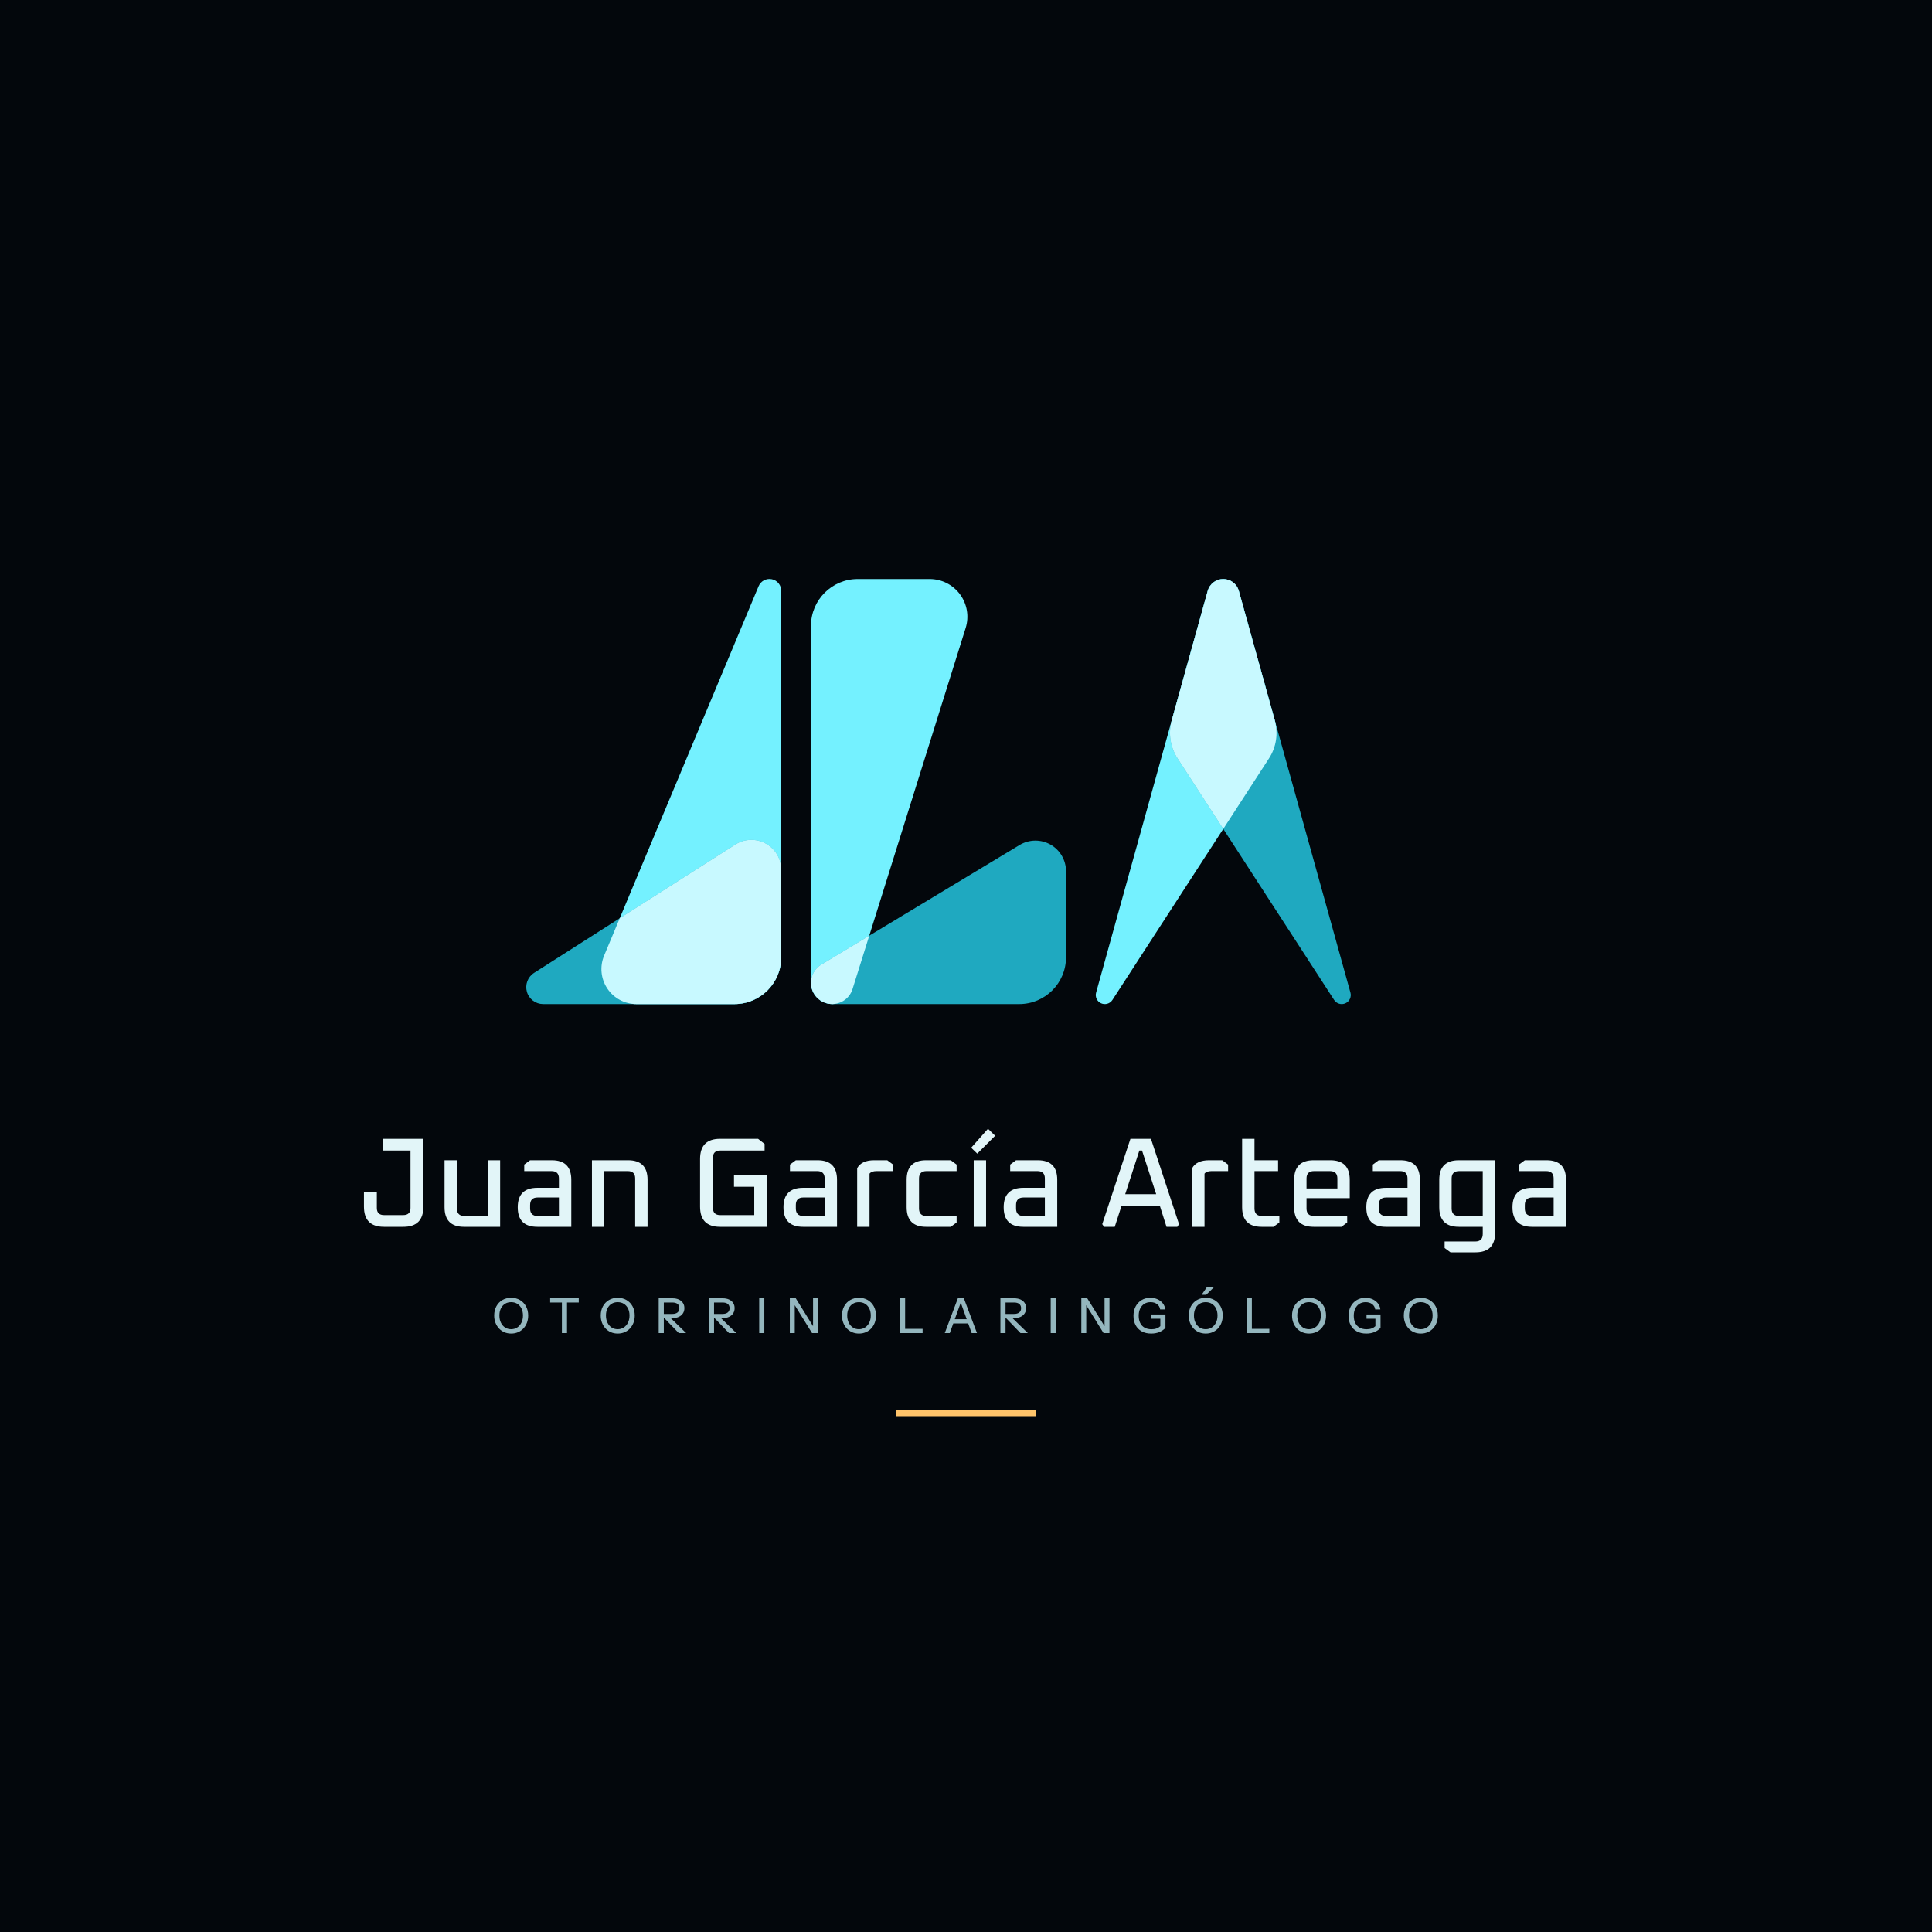
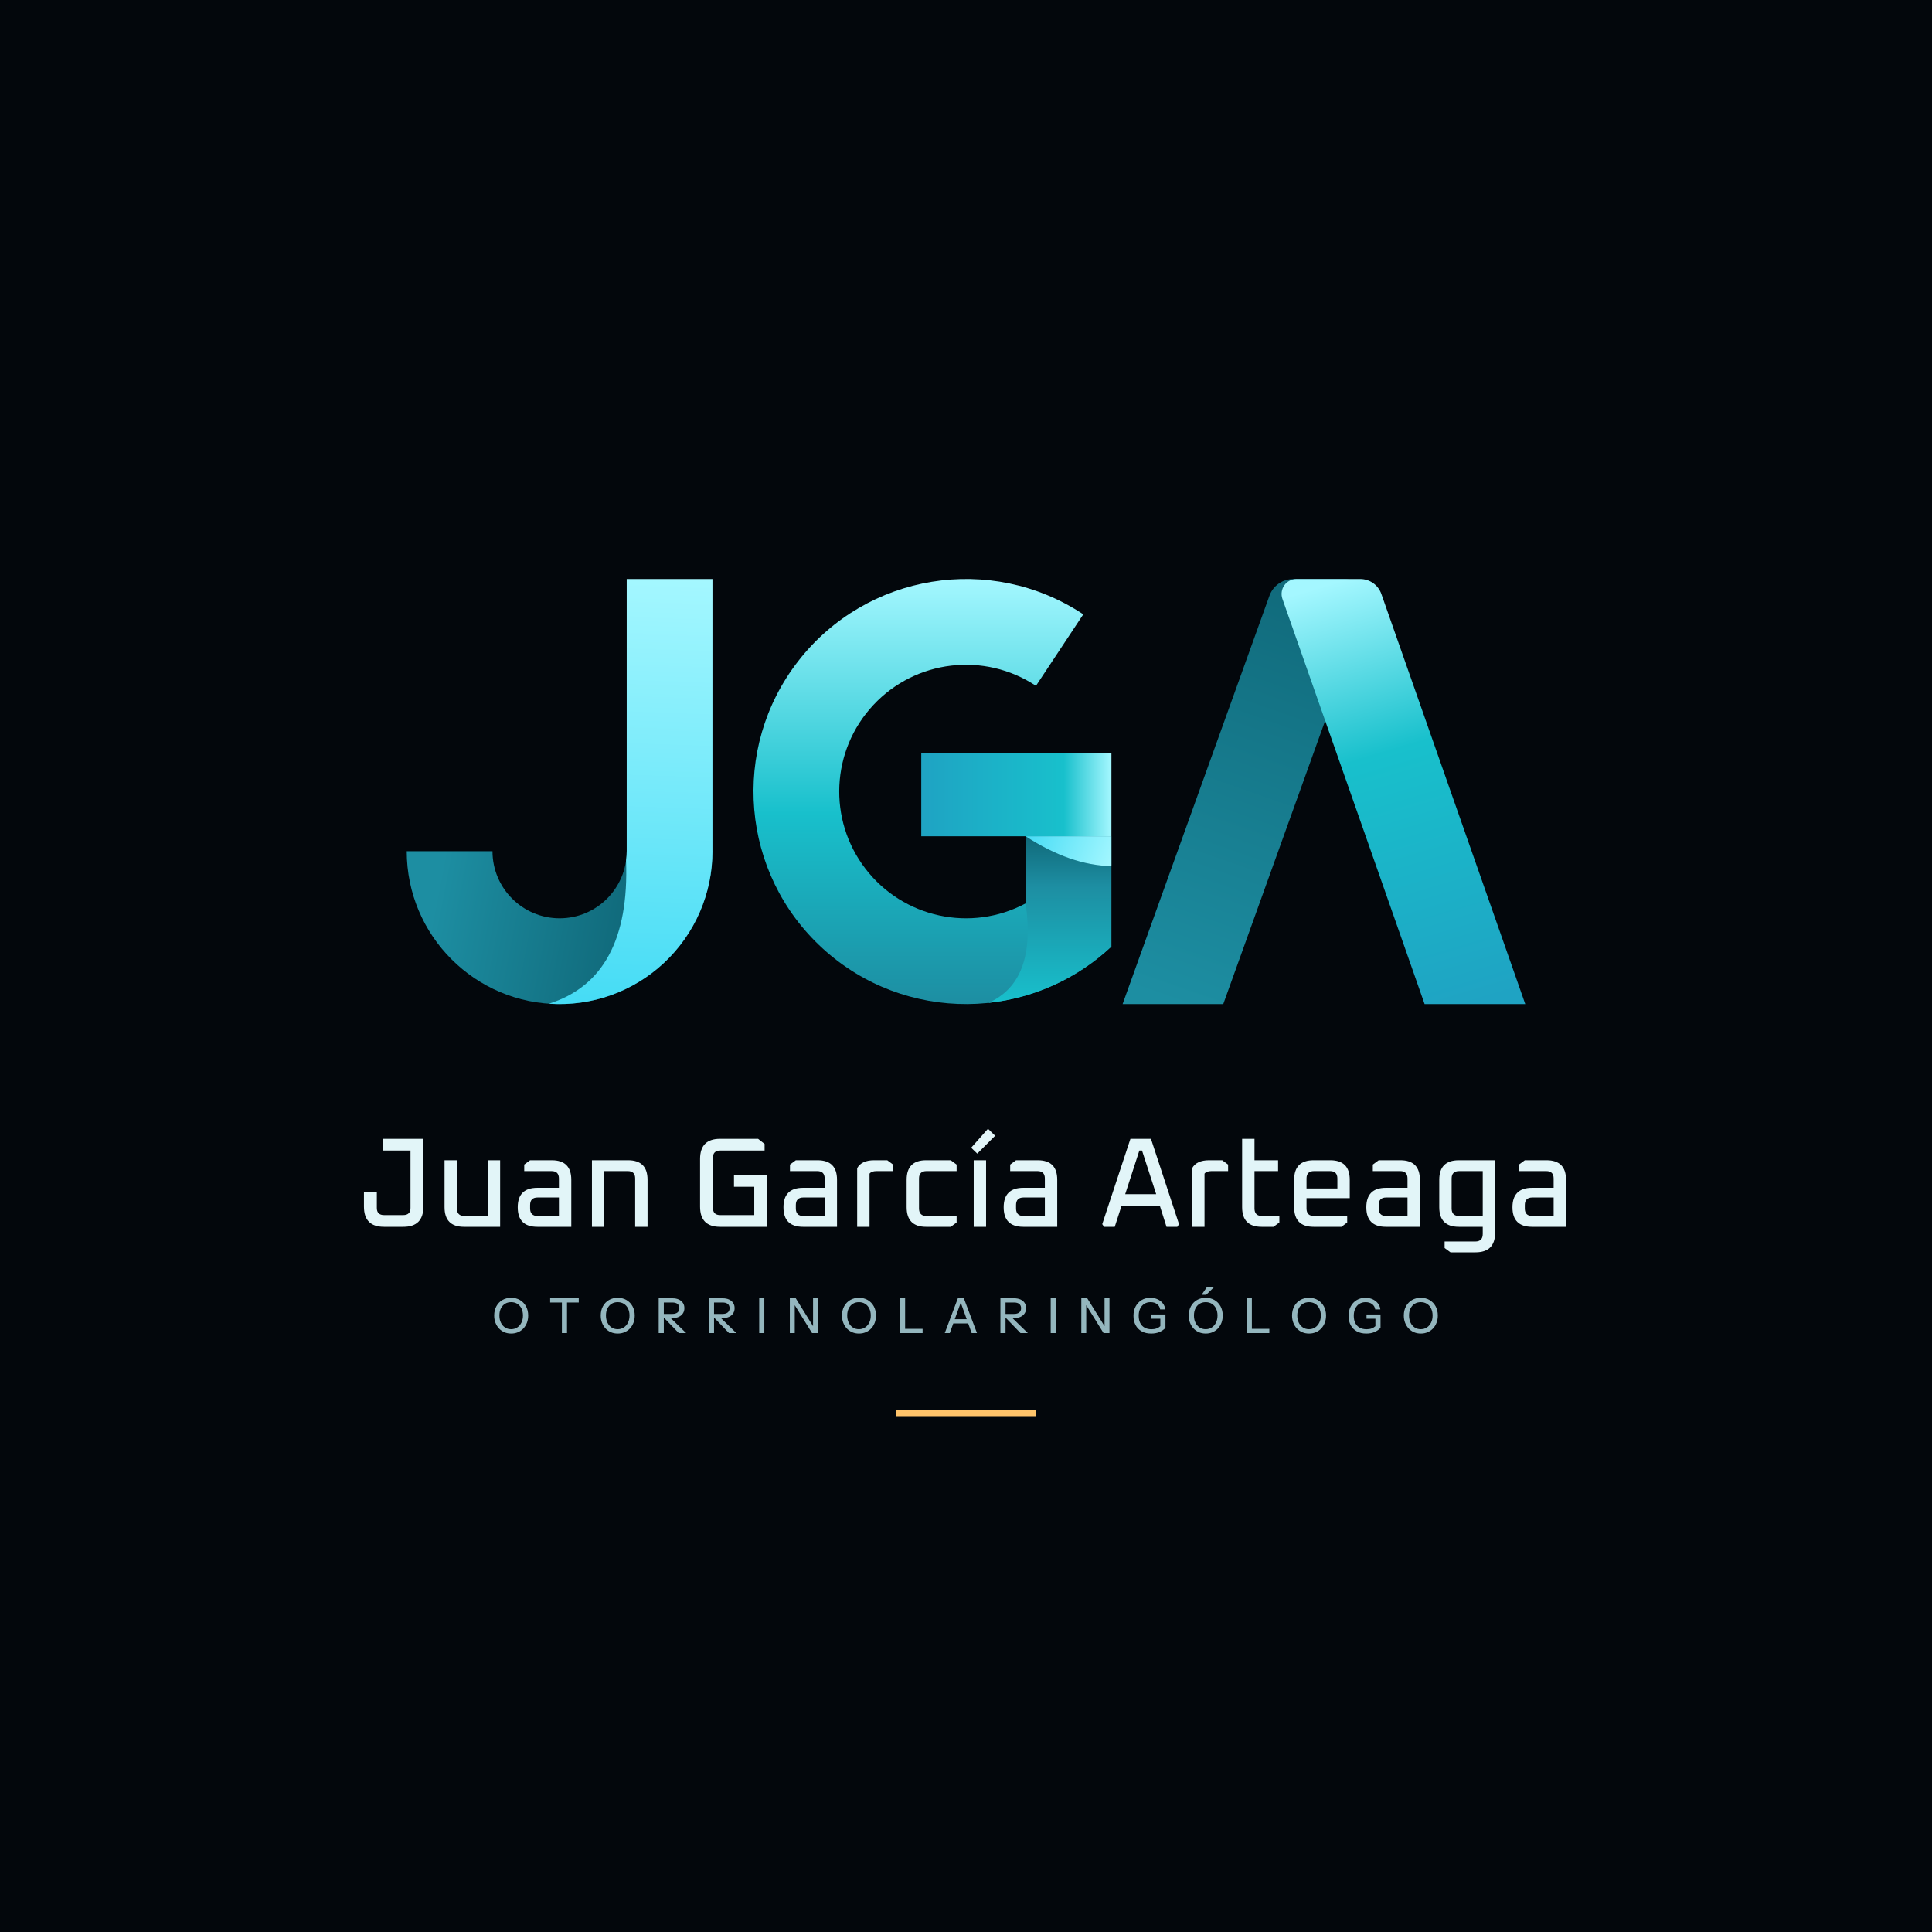
<svg xmlns="http://www.w3.org/2000/svg" viewBox="0 0 1000 1000" width="1000" height="1000">
  <rect width="100%" height="100%" fill="#03070c" />
-   <g id="jga" transform="translate(272.363 299.7) scale(2.2)">
+   <g id="jga" transform="translate(210.526 299.7) scale(2.2)">
    <defs>
-       <clipPath id="jga-0">
-         <path d="M54.67 1.7A2.77 2.77 0 0 1 60 2.77L60 89A11 11 0 0 1 49 100L25.92 100A8.23 8.23 0 0 1 18.33 88.6Z" />
-       </clipPath>
-       <clipPath id="jga-1">
-         <path d="M67 11A11 11 0 0 1 78 0L94.92 0A8.87 8.87 0 0 1 103.39 11.53L76.77 96.49A5 5 0 0 1 67 95Z" />
-       </clipPath>
-       <clipPath id="jga-2">
-         <path d="M167.66 2.78A3.8 3.8 0 0 0 160.34 2.78L134.08 97.3A2.13 2.13 0 0 0 137.92 99.03L174.76 42.2A11 11 0 0 0 176.13 33.27Z" />
-       </clipPath>
+       <linearGradient id="jga-jBowl" gradientUnits="userSpaceOnUse" x1="300" y1="470" x2="40" y2="420">
+         <stop offset="0" stop-color="#10697a" />
+         <stop offset="1" stop-color="#1d8ea2" />
+       </linearGradient>
+       <linearGradient id="jga-jStem" gradientUnits="userSpaceOnUse" x1="350" y1="0" x2="330" y2="570">
+         <stop offset="0" stop-color="#a4f7ff" />
+         <stop offset="1" stop-color="#46dcf5" />
+       </linearGradient>
+       <linearGradient id="jga-gBowl" gradientUnits="userSpaceOnUse" x1="750" y1="0" x2="750" y2="570">
+         <stop offset="0" stop-color="#a4f7ff" />
+         <stop offset="0.55" stop-color="#18c0cc" />
+         <stop offset="1" stop-color="#1d8ea2" />
+       </linearGradient>
+       <linearGradient id="jga-gSpur" gradientUnits="userSpaceOnUse" x1="880" y1="345" x2="880" y2="568">
+         <stop offset="0" stop-color="#10697a" />
+         <stop offset="0.3" stop-color="#1d8ea2" />
+         <stop offset="1" stop-color="#18c0cc" />
+       </linearGradient>
+       <linearGradient id="jga-gBar" gradientUnits="userSpaceOnUse" x1="690" y1="290" x2="945" y2="290">
+         <stop offset="0" stop-color="#1fa3c3" />
+         <stop offset="0.75" stop-color="#18c0cc" />
+         <stop offset="1" stop-color="#a4f7ff" />
+       </linearGradient>
+       <linearGradient id="jga-gCurl" gradientUnits="userSpaceOnUse" x1="830" y1="345" x2="945" y2="385">
+         <stop offset="0" stop-color="#46dcf5" />
+         <stop offset="1" stop-color="#a4f7ff" />
+       </linearGradient>
+       <linearGradient id="jga-aBack" gradientUnits="userSpaceOnUse" x1="1230" y1="0" x2="1030" y2="570">
+         <stop offset="0" stop-color="#10697a" />
+         <stop offset="1" stop-color="#1d8ea2" />
+       </linearGradient>
+       <linearGradient id="jga-aFront" gradientUnits="userSpaceOnUse" x1="1260" y1="0" x2="1430" y2="570">
+         <stop offset="0" stop-color="#a4f7ff" />
+         <stop offset="0.4" stop-color="#18c0cc" />
+         <stop offset="1" stop-color="#1fa3c3" />
+       </linearGradient>
    </defs>
-     <path fill="#74f1ff" d="M54.67 1.7A2.77 2.77 0 0 1 60 2.77L60 89A11 11 0 0 1 49 100L25.92 100A8.23 8.23 0 0 1 18.33 88.6Z" />
-     <path fill="#1fa9c0" d="M1.84 92.67A3.98 3.98 0 0 0 3.97 100L49 100A11 11 0 0 0 60 89L60 68.39A7.02 7.02 0 0 0 49.2 62.47Z" />
-     <path fill="#c8f9ff" clip-path="url(#jga-0)" d="M1.84 92.67A3.98 3.98 0 0 0 3.97 100L49 100A11 11 0 0 0 60 89L60 68.39A7.02 7.02 0 0 0 49.2 62.47Z" />
-     <path fill="#74f1ff" d="M67 11A11 11 0 0 1 78 0L94.92 0A8.87 8.87 0 0 1 103.39 11.53L76.77 96.49A5 5 0 0 1 67 95Z" />
-     <path fill="#1fa9c0" d="M69.42 90.72A5 5 0 0 0 72 100L116 100A11 11 0 0 0 127 89L127 68.75A7.2 7.2 0 0 0 116.08 62.58Z" />
-     <path fill="#c8f9ff" clip-path="url(#jga-1)" d="M69.42 90.72A5 5 0 0 0 72 100L116 100A11 11 0 0 0 127 89L127 68.75A7.2 7.2 0 0 0 116.08 62.58Z" />
-     <path fill="#74f1ff" d="M167.66 2.78A3.8 3.8 0 0 0 160.34 2.78L134.08 97.3A2.13 2.13 0 0 0 137.92 99.03L174.76 42.2A11 11 0 0 0 176.13 33.27Z" />
-     <path fill="#1fa9c0" d="M160.34 2.78A3.8 3.8 0 0 1 167.66 2.78L193.92 97.3A2.13 2.13 0 0 1 190.08 99.03L153.24 42.2A11 11 0 0 1 151.87 33.27Z" />
-     <path fill="#c8f9ff" clip-path="url(#jga-2)" d="M160.34 2.78A3.8 3.8 0 0 1 167.66 2.78L193.92 97.3A2.13 2.13 0 0 1 190.08 99.03L153.24 42.2A11 11 0 0 1 151.87 33.27Z" />
+     <g transform="scale(0.175439)">
+       <path fill="url(#jga-jBowl)" d="M410 365A205 205 0 0 1 0 365L115 365A90 90 0 0 0 295 365Z" />
+       <path fill="url(#jga-jStem)" d="M295 0H410V365A205 205 0 0 1 190.7 569.5Q300 535 294.12 377.53A90 90 0 0 0 295 365Z" />
+       <path fill="url(#jga-gBowl)" d="M907.3 47.34A285 285 0 1 0 945 492.85L830 435A170 170 0 1 1 843.83 143.24Z" />
+       <path fill="url(#jga-gSpur)" d="M830 345H945V492.85A285 285 0 0 1 779.79 568.44Q845 540 830 435Z" />
+       <path fill="url(#jga-gBar)" d="M690 233H945V345H690Z" />
+       <path fill="url(#jga-gCurl)" d="M830 345H945V385Q890 384 830 345Z" />
+       <path fill="url(#jga-aBack)" d="M960 570L1095 570L1285.56 40.15A30 30 0 0 0 1257.33 0L1188.9 0A34 34 0 0 0 1156.91 22.49Z" />
+       <path fill="url(#jga-aFront)" d="M1174.34 26.62A20 20 0 0 1 1193.21 0L1278.73 0A30 30 0 0 1 1307.04 20.07L1500 570L1365 570Z" />
+     </g>
  </g>
  <path d="M188.381 624.572V617.048H195.047V625.232Q195.047 628.928 198.809 628.928H208.709Q212.471 628.928 212.471 625.232V595.532H198.281V589.46H219.137V624.572Q219.137 635.0 208.775 635.0H198.743Q188.381 635.0 188.381 624.572ZM230.093 624.836V600.548H236.495V625.496Q236.495 629.39 240.389 629.39H252.467V600.548H258.869V635.0H240.191Q230.093 635.0 230.093 624.836ZM278.141 635.0Q267.977 635.0 267.977 624.902Q267.977 614.804 278.141 614.804H289.295V609.986Q289.295 606.158 285.467 606.158H271.343V602.792L274.379 600.548H285.599Q295.697 600.548 295.697 610.646V635.0ZM274.379 625.496Q274.379 629.39 278.273 629.39H289.295V619.82H278.273Q274.379 619.82 274.379 623.714ZM306.389 635.0V600.548H325.067Q335.165 600.548 335.165 610.646V635.0H328.763V609.986Q328.763 606.158 324.935 606.158H312.791V635.0ZM362.357 624.572V599.888Q362.357 589.46 372.719 589.46H392.387L395.753 592.1V595.532H372.785Q369.023 595.532 369.023 599.228V625.232Q369.023 628.928 372.785 628.928H390.407V614.276H379.913V608.204H397.073V635.0H372.719Q362.357 635.0 362.357 624.572ZM415.685 635.0Q405.521 635.0 405.521 624.902Q405.521 614.804 415.685 614.804H426.839V609.986Q426.839 606.158 423.011 606.158H408.887V602.792L411.923 600.548H423.143Q433.241 600.548 433.241 610.646V635.0ZM411.923 625.496Q411.923 629.39 415.817 629.39H426.839V619.82H415.817Q411.923 619.82 411.923 623.714ZM443.669 635.0V604.64Q445.979 600.548 452.447 600.548H459.245L462.281 602.792V606.158H453.701Q451.127 606.158 450.071 607.478V635.0ZM469.277 624.836V610.646Q469.277 600.548 479.375 600.548H492.113L495.149 602.792V606.158H479.573Q475.679 606.158 475.679 609.986V625.496Q475.679 629.39 479.573 629.39H495.149V632.756L492.113 635.0H479.375Q469.277 635.0 469.277 624.836ZM503.993 635.0V600.548H510.395V635.0ZM502.673 594.08 511.385 584.246 515.081 587.876 505.841 597.116ZM529.667 635.0Q519.503 635.0 519.503 624.902Q519.503 614.804 529.667 614.804H540.821V609.986Q540.821 606.158 536.993 606.158H522.869V602.792L525.905 600.548H537.125Q547.223 600.548 547.223 610.646V635.0ZM525.905 625.496Q525.905 629.39 529.799 629.39H540.821V619.82H529.799Q525.905 619.82 525.905 623.714ZM570.521 633.614 585.107 589.46H595.733L610.253 633.614L609.395 635.0H603.785L600.353 624.176H580.487L576.989 635.0H571.445ZM582.401 618.104H598.439L591.113 595.532H589.727ZM617.051 635.0V604.64Q619.361 600.548 625.829 600.548H632.627L635.663 602.792V606.158H627.083Q624.509 606.158 623.453 607.478V635.0ZM642.923 624.836V589.46H649.325V600.548H661.535V606.158H649.325V625.496Q649.325 629.39 653.219 629.39H662.195V632.756L659.159 635.0H653.021Q642.923 635.0 642.923 624.836ZM669.851 624.836V610.646Q669.851 600.548 679.949 600.548H688.529Q698.627 600.548 698.627 610.646V620.15H676.253V625.496Q676.253 629.39 680.147 629.39H697.307V632.756L694.337 635.0H679.949Q669.851 635.0 669.851 624.836ZM676.253 615.134H692.225V609.986Q692.225 606.158 688.397 606.158H680.147Q676.253 606.158 676.253 609.986ZM717.371 635.0Q707.207 635.0 707.207 624.902Q707.207 614.804 717.371 614.804H728.525V609.986Q728.525 606.158 724.697 606.158H710.573V602.792L713.609 600.548H724.829Q734.927 600.548 734.927 610.646V635.0ZM713.609 625.496Q713.609 629.39 717.503 629.39H728.525V619.82H717.503Q713.609 619.82 713.609 623.714ZM744.959 624.836V610.646Q744.959 600.548 755.123 600.548H773.867V638.036Q773.867 648.2 763.703 648.2H750.767L747.731 645.956V642.59H763.571Q767.465 642.59 767.465 638.696V635.0H755.123Q744.959 635.0 744.959 624.836ZM751.361 625.496Q751.361 629.39 755.255 629.39H767.465V606.158H755.255Q751.361 606.158 751.361 609.986ZM793.007 635.0Q782.843 635.0 782.843 624.902Q782.843 614.804 793.007 614.804H804.161V609.986Q804.161 606.158 800.333 606.158H786.209V602.792L789.245 600.548H800.465Q810.563 600.548 810.563 610.646V635.0ZM789.245 625.496Q789.245 629.39 793.139 629.39H804.161V619.82H793.139Q789.245 619.82 789.245 623.714Z" fill="#e2f5f8" />
  <rect x="464.0" y="730" width="72" height="3" fill="#ffc46b" />
  <path d="M264.587 690.25Q262.662 690.25 261.062 689.562Q259.462 688.875 258.287 687.625Q257.112 686.375 256.45 684.675Q255.787 682.975 255.787 680.925Q255.787 678.225 256.912 676.15Q258.037 674.075 260.025 672.913Q262.012 671.75 264.562 671.75Q267.162 671.75 269.137 672.913Q271.112 674.075 272.25 676.15Q273.387 678.225 273.387 680.95Q273.387 682.975 272.725 684.688Q272.062 686.4 270.887 687.638Q269.712 688.875 268.1 689.562Q266.487 690.25 264.587 690.25ZM264.562 688.0Q266.362 688.0 267.737 687.087Q269.112 686.175 269.9 684.575Q270.688 682.975 270.688 680.9Q270.688 678.85 269.913 677.288Q269.137 675.725 267.762 674.862Q266.387 674.0 264.562 674.0Q262.737 674.0 261.375 674.862Q260.012 675.725 259.25 677.275Q258.487 678.825 258.487 680.9Q258.487 683.0 259.262 684.6Q260.037 686.2 261.4 687.1Q262.762 688.0 264.562 688.0ZM290.837 690.0V674.175H284.762V672.0H299.562V674.175H293.487V690.0ZM319.737 690.25Q317.812 690.25 316.212 689.562Q314.612 688.875 313.437 687.625Q312.262 686.375 311.6 684.675Q310.937 682.975 310.937 680.925Q310.937 678.225 312.062 676.15Q313.187 674.075 315.175 672.913Q317.162 671.75 319.712 671.75Q322.312 671.75 324.287 672.913Q326.262 674.075 327.4 676.15Q328.537 678.225 328.537 680.95Q328.537 682.975 327.875 684.688Q327.212 686.4 326.037 687.638Q324.862 688.875 323.25 689.562Q321.637 690.25 319.737 690.25ZM319.712 688.0Q321.512 688.0 322.887 687.087Q324.262 686.175 325.05 684.575Q325.837 682.975 325.837 680.9Q325.837 678.85 325.062 677.288Q324.287 675.725 322.912 674.862Q321.537 674.0 319.712 674.0Q317.887 674.0 316.525 674.862Q315.162 675.725 314.4 677.275Q313.637 678.825 313.637 680.9Q313.637 683.0 314.412 684.6Q315.187 686.2 316.55 687.1Q317.912 688.0 319.712 688.0ZM340.937 690.0V672.0H348.037Q349.987 672.0 351.362 672.638Q352.737 673.275 353.487 674.412Q354.237 675.55 354.237 677.1Q354.237 678.65 353.487 679.8Q352.737 680.95 351.362 681.6Q349.987 682.25 348.037 682.25H347.162L355.137 690.0H351.337L343.837 682.25H343.587V690.0ZM343.587 680.1H347.962Q349.762 680.1 350.7 679.312Q351.637 678.525 351.637 677.125Q351.637 675.725 350.712 674.95Q349.787 674.175 347.962 674.175H343.587ZM366.937 690.0V672.0H374.037Q375.987 672.0 377.362 672.638Q378.737 673.275 379.487 674.412Q380.237 675.55 380.237 677.1Q380.237 678.65 379.487 679.8Q378.737 680.95 377.362 681.6Q375.987 682.25 374.037 682.25H373.162L381.137 690.0H377.337L369.837 682.25H369.587V690.0ZM369.587 680.1H373.962Q375.762 680.1 376.7 679.312Q377.637 678.525 377.637 677.125Q377.637 675.725 376.712 674.95Q375.787 674.175 373.962 674.175H369.587ZM392.962 690.0V672.0H395.612V690.0ZM408.812 690.0V672.0H411.887L420.837 686.425V672.0H423.387V690.0H420.312L411.362 675.575V690.0ZM444.612 690.25Q442.687 690.25 441.087 689.562Q439.487 688.875 438.312 687.625Q437.137 686.375 436.475 684.675Q435.812 682.975 435.812 680.925Q435.812 678.225 436.937 676.15Q438.062 674.075 440.05 672.913Q442.037 671.75 444.587 671.75Q447.187 671.75 449.162 672.913Q451.137 674.075 452.275 676.15Q453.412 678.225 453.412 680.95Q453.412 682.975 452.75 684.688Q452.087 686.4 450.912 687.638Q449.737 688.875 448.125 689.562Q446.512 690.25 444.612 690.25ZM444.587 688.0Q446.387 688.0 447.762 687.087Q449.137 686.175 449.925 684.575Q450.712 682.975 450.712 680.9Q450.712 678.85 449.938 677.288Q449.162 675.725 447.787 674.862Q446.412 674.0 444.587 674.0Q442.762 674.0 441.4 674.862Q440.037 675.725 439.275 677.275Q438.512 678.825 438.512 680.9Q438.512 683.0 439.287 684.6Q440.062 686.2 441.425 687.1Q442.787 688.0 444.587 688.0ZM465.837 690.0V672.0H468.487V687.825H477.537V690.0ZM489.012 690.0 495.787 672.0H498.887L505.688 690.0H502.938L501.137 685.025H493.412L491.612 690.0ZM497.287 674.25 494.188 682.825H500.362ZM517.812 690.0V672.0H524.912Q526.862 672.0 528.237 672.638Q529.612 673.275 530.362 674.412Q531.112 675.55 531.112 677.1Q531.112 678.65 530.362 679.8Q529.612 680.95 528.237 681.6Q526.862 682.25 524.912 682.25H524.037L532.012 690.0H528.212L520.712 682.25H520.462V690.0ZM520.462 680.1H524.837Q526.637 680.1 527.575 679.312Q528.512 678.525 528.512 677.125Q528.512 675.725 527.587 674.95Q526.662 674.175 524.837 674.175H520.462ZM543.837 690.0V672.0H546.487V690.0ZM559.688 690.0V672.0H562.762L571.712 686.425V672.0H574.262V690.0H571.188L562.237 675.575V690.0ZM595.837 690.25Q593.012 690.25 590.962 689.112Q588.912 687.975 587.8 685.925Q586.688 683.875 586.688 681.1Q586.688 678.35 587.8 676.237Q588.912 674.125 590.887 672.938Q592.862 671.75 595.438 671.75Q597.487 671.75 599.15 672.513Q600.812 673.275 601.875 674.625Q602.938 675.975 603.137 677.75H600.487Q600.237 676.025 598.887 675.013Q597.537 674.0 595.512 674.0Q593.662 674.0 592.287 674.875Q590.912 675.75 590.15 677.325Q589.387 678.9 589.387 681.05Q589.387 683.225 590.162 684.788Q590.938 686.35 592.425 687.188Q593.912 688.025 596.012 688.025Q597.512 688.025 598.662 687.6Q599.762 687.2 600.587 686.425V682.575H595.987V680.375H603.237V687.325Q601.837 688.775 600.013 689.513Q598.188 690.25 595.837 690.25ZM624.087 690.25Q622.163 690.25 620.562 689.562Q618.962 688.875 617.787 687.625Q616.612 686.375 615.95 684.675Q615.288 682.975 615.288 680.925Q615.288 678.225 616.413 676.15Q617.538 674.075 619.525 672.913Q621.512 671.75 624.062 671.75Q626.663 671.75 628.638 672.913Q630.612 674.075 631.75 676.15Q632.887 678.225 632.887 680.95Q632.887 682.975 632.225 684.688Q631.562 686.4 630.388 687.638Q629.212 688.875 627.6 689.562Q625.987 690.25 624.087 690.25ZM624.062 688.0Q625.862 688.0 627.237 687.087Q628.612 686.175 629.4 684.575Q630.188 682.975 630.188 680.9Q630.188 678.85 629.412 677.288Q628.637 675.725 627.262 674.862Q625.887 674.0 624.062 674.0Q622.237 674.0 620.875 674.862Q619.512 675.725 618.75 677.275Q617.987 678.825 617.987 680.9Q617.987 683.0 618.763 684.6Q619.538 686.2 620.9 687.1Q622.262 688.0 624.062 688.0ZM624.337 670.175H621.962L624.663 666.25H628.362ZM645.312 690.0V672.0H647.962V687.825H657.012V690.0ZM677.562 690.25Q675.638 690.25 674.038 689.562Q672.438 688.875 671.263 687.625Q670.087 686.375 669.425 684.675Q668.763 682.975 668.763 680.925Q668.763 678.225 669.888 676.15Q671.013 674.075 673.0 672.913Q674.987 671.75 677.538 671.75Q680.138 671.75 682.112 672.913Q684.087 674.075 685.225 676.15Q686.362 678.225 686.362 680.95Q686.362 682.975 685.7 684.688Q685.038 686.4 683.862 687.638Q682.688 688.875 681.075 689.562Q679.462 690.25 677.562 690.25ZM677.538 688.0Q679.337 688.0 680.712 687.087Q682.087 686.175 682.875 684.575Q683.663 682.975 683.663 680.9Q683.663 678.85 682.888 677.288Q682.112 675.725 680.737 674.862Q679.362 674.0 677.538 674.0Q675.712 674.0 674.35 674.862Q672.987 675.725 672.225 677.275Q671.462 678.825 671.462 680.9Q671.462 683.0 672.237 684.6Q673.013 686.2 674.375 687.1Q675.737 688.0 677.538 688.0ZM707.163 690.25Q704.337 690.25 702.287 689.112Q700.237 687.975 699.125 685.925Q698.013 683.875 698.013 681.1Q698.013 678.35 699.125 676.237Q700.237 674.125 702.212 672.938Q704.188 671.75 706.763 671.75Q708.812 671.75 710.475 672.513Q712.138 673.275 713.2 674.625Q714.263 675.975 714.462 677.75H711.812Q711.562 676.025 710.212 675.013Q708.862 674.0 706.837 674.0Q704.987 674.0 703.612 674.875Q702.237 675.75 701.475 677.325Q700.712 678.9 700.712 681.05Q700.712 683.225 701.487 684.788Q702.263 686.35 703.75 687.188Q705.237 688.025 707.337 688.025Q708.837 688.025 709.987 687.6Q711.087 687.2 711.913 686.425V682.575H707.312V680.375H714.562V687.325Q713.163 688.775 711.338 689.513Q709.513 690.25 707.163 690.25ZM735.413 690.25Q733.488 690.25 731.888 689.562Q730.288 688.875 729.112 687.625Q727.938 686.375 727.275 684.675Q726.613 682.975 726.613 680.925Q726.613 678.225 727.738 676.15Q728.863 674.075 730.85 672.913Q732.837 671.75 735.388 671.75Q737.988 671.75 739.963 672.913Q741.938 674.075 743.075 676.15Q744.212 678.225 744.212 680.95Q744.212 682.975 743.55 684.688Q742.888 686.4 741.713 687.638Q740.538 688.875 738.925 689.562Q737.312 690.25 735.413 690.25ZM735.388 688.0Q737.188 688.0 738.562 687.087Q739.938 686.175 740.725 684.575Q741.513 682.975 741.513 680.9Q741.513 678.85 740.737 677.288Q739.962 675.725 738.587 674.862Q737.212 674.0 735.388 674.0Q733.562 674.0 732.2 674.862Q730.837 675.725 730.075 677.275Q729.312 678.825 729.312 680.9Q729.312 683.0 730.088 684.6Q730.863 686.2 732.225 687.1Q733.587 688.0 735.388 688.0Z" fill="#94b6be" />
</svg>
